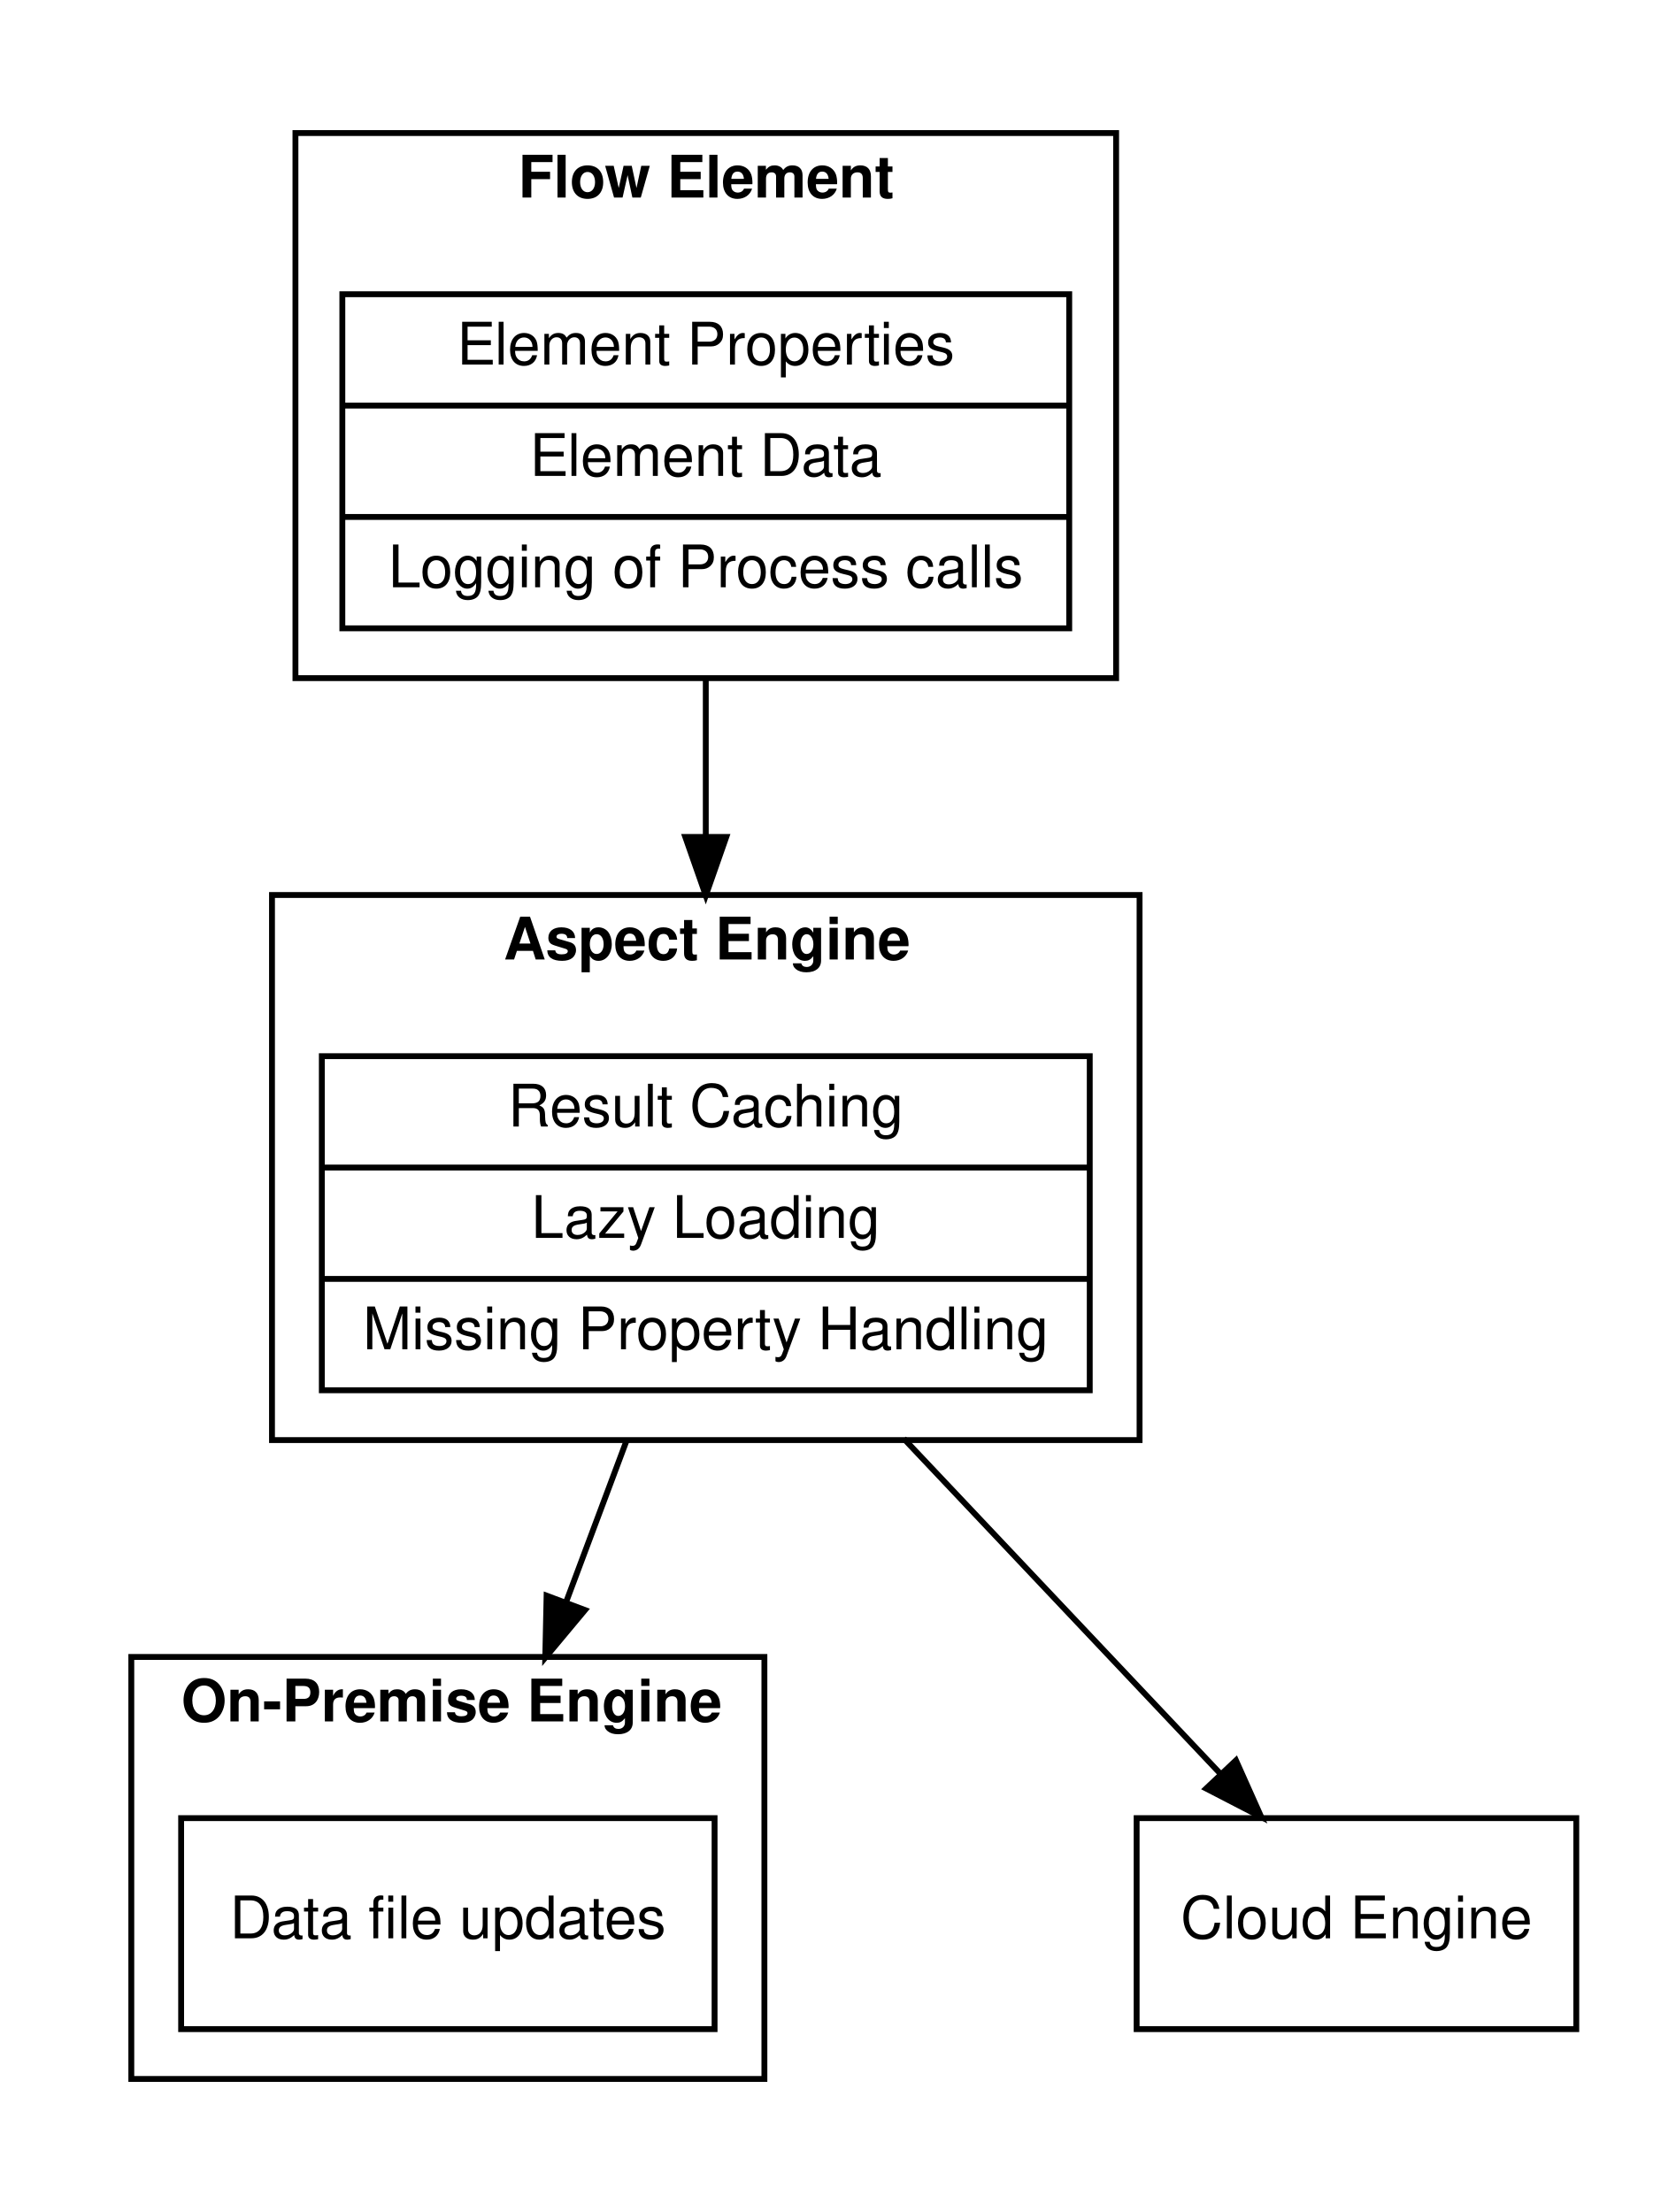
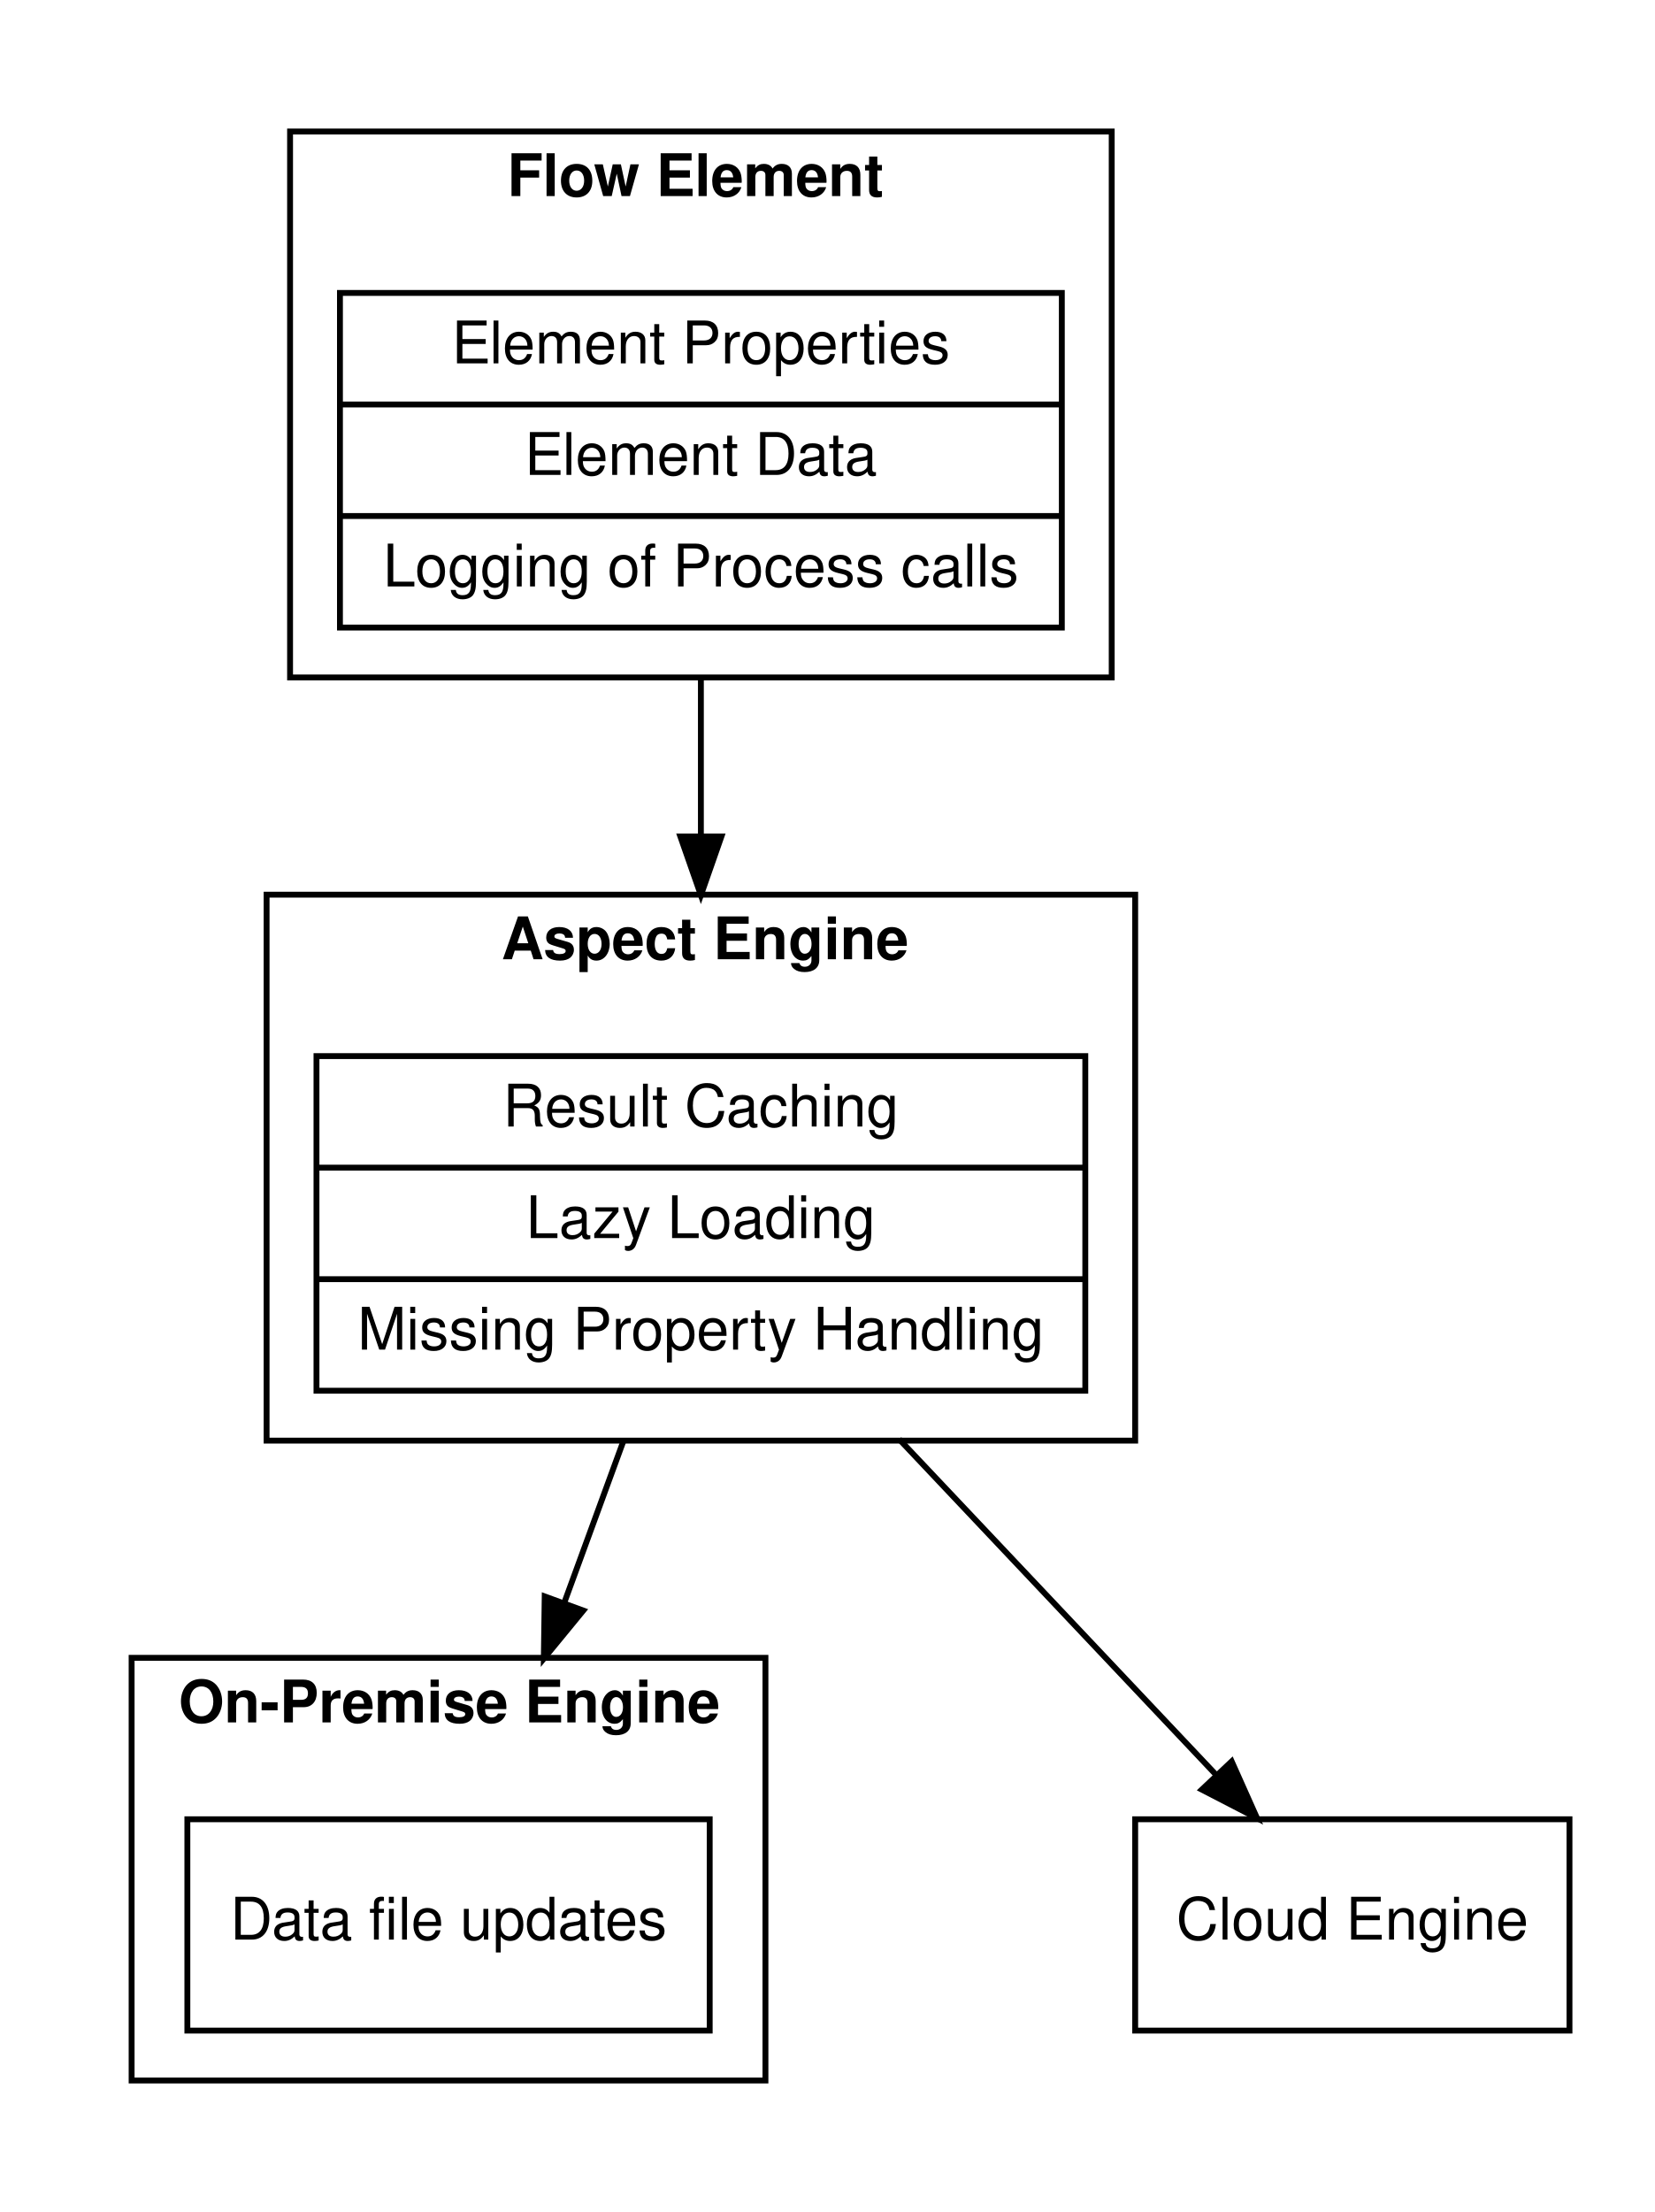
- <svg xmlns="http://www.w3.org/2000/svg" xmlns:xlink="http://www.w3.org/1999/xlink" width="283pt" height="377pt" viewBox="0.00 0.00 283.30 376.80">
+ <svg xmlns="http://www.w3.org/2000/svg" xmlns:xlink="http://www.w3.org/1999/xlink" width="282pt" height="377pt" viewBox="0.00 0.00 281.80 376.80">
  <g id="graph0" class="graph" transform="scale(1 1) rotate(0) translate(14.4 362.4)">
    <g id="clust1" class="cluster">
      <g id="a_clust1">
        <a xlink:href="_concepts__flow_elements__flow_element.html#Concepts_FlowElements_FlowElement" target="_top" xlink:title="&lt;B&gt;Flow Element&lt;/B&gt;">
-           <polygon fill="none" stroke="black" points="36,-247 36,-340 176,-340 176,-247 36,-247" />
-           <text text-anchor="start" x="74" y="-329" font-family="Helvetica,sans-Serif" font-weight="bold" font-size="10.00">Flow Element</text>
-         </a>
-       </g>
-     </g>
-     <g id="clust2" class="cluster">
-       <g id="a_clust2">
-         <a xlink:href="_concepts__flow_elements__aspect_engine.html#Concepts_FlowElements_AspectEngine" target="_top" xlink:title="&lt;B&gt;Aspect Engine&lt;/B&gt;">
-           <polygon fill="none" stroke="black" points="32,-117 32,-210 180,-210 180,-117 32,-117" />
-           <text text-anchor="start" x="71.5" y="-199" font-family="Helvetica,sans-Serif" font-weight="bold" font-size="10.00">Aspect Engine</text>
+           <polygon fill="none" stroke="black" points="35,-247 35,-340 175,-340 175,-247 35,-247" />
+           <text text-anchor="start" x="72" y="-329" font-family="Helvetica,sans-Serif" font-weight="bold" font-size="10.00">Flow Element</text>
        </a>
      </g>
    </g>
    <g id="clust3" class="cluster">
      <g id="a_clust3">
        <a xlink:href="_concepts__flow_elements__on_premise_engine.html#Concepts_FlowElements_OnPremiseEngine" target="_top" xlink:title="&lt;B&gt;On-Premise Engine&lt;/B&gt;">
          <polygon fill="none" stroke="black" points="8,-8 8,-80 116,-80 116,-8 8,-8" />
-           <text text-anchor="start" x="16.5" y="-69" font-family="Helvetica,sans-Serif" font-weight="bold" font-size="10.00">On-Premise Engine</text>
+           <text text-anchor="start" x="16" y="-69" font-family="Helvetica,sans-Serif" font-weight="bold" font-size="10.00">On-Premise Engine</text>
+         </a>
+       </g>
+     </g>
+     <g id="clust2" class="cluster">
+       <g id="a_clust2">
+         <a xlink:href="_concepts__flow_elements__aspect_engine.html#Concepts_FlowElements_AspectEngine" target="_top" xlink:title="&lt;B&gt;Aspect Engine&lt;/B&gt;">
+           <polygon fill="none" stroke="black" points="31,-117 31,-210 179,-210 179,-117 31,-117" />
+           <text text-anchor="start" x="71" y="-199" font-family="Helvetica,sans-Serif" font-weight="bold" font-size="10.00">Aspect Engine</text>
        </a>
      </g>
    </g>
    <g id="node1" class="node">
-       <polygon fill="none" stroke="black" points="44,-255.5 44,-312.5 168,-312.5 168,-255.5 44,-255.5" />
-       <text text-anchor="middle" x="106" y="-300.5" font-family="Helvetica,sans-Serif" font-size="10.00">Element Properties</text>
-       <polyline fill="none" stroke="black" points="44,-293.5 168,-293.5 " />
-       <text text-anchor="middle" x="106" y="-281.5" font-family="Helvetica,sans-Serif" font-size="10.00">Element Data</text>
-       <polyline fill="none" stroke="black" points="44,-274.5 168,-274.5 " />
-       <text text-anchor="middle" x="106" y="-262.5" font-family="Helvetica,sans-Serif" font-size="10.00">Logging of Process calls</text>
+       <polygon fill="none" stroke="black" points="43.5,-255.5 43.5,-312.5 166.5,-312.5 166.5,-255.5 43.5,-255.5" />
+       <text text-anchor="middle" x="105" y="-300.5" font-family="Helvetica,sans-Serif" font-size="10.00">Element Properties</text>
+       <polyline fill="none" stroke="black" points="43.5,-293.5 166.5,-293.5 " />
+       <text text-anchor="middle" x="105" y="-281.5" font-family="Helvetica,sans-Serif" font-size="10.00">Element Data</text>
+       <polyline fill="none" stroke="black" points="43.5,-274.5 166.5,-274.5 " />
+       <text text-anchor="middle" x="105" y="-262.5" font-family="Helvetica,sans-Serif" font-size="10.00">Logging of Process calls</text>
    </g>
    <g id="node2" class="node">
-       <polygon fill="none" stroke="black" points="40.5,-125.5 40.5,-182.5 171.5,-182.5 171.5,-125.5 40.5,-125.5" />
-       <text text-anchor="middle" x="106" y="-170.5" font-family="Helvetica,sans-Serif" font-size="10.00">Result Caching</text>
-       <polyline fill="none" stroke="black" points="40.5,-163.5 171.5,-163.5 " />
-       <text text-anchor="middle" x="106" y="-151.5" font-family="Helvetica,sans-Serif" font-size="10.00">Lazy Loading</text>
-       <polyline fill="none" stroke="black" points="40.5,-144.5 171.5,-144.5 " />
-       <text text-anchor="middle" x="106" y="-132.5" font-family="Helvetica,sans-Serif" font-size="10.00">Missing Property Handling</text>
+       <polygon fill="none" stroke="black" points="39.5,-125.5 39.5,-182.5 170.5,-182.5 170.5,-125.5 39.5,-125.5" />
+       <text text-anchor="middle" x="105" y="-170.5" font-family="Helvetica,sans-Serif" font-size="10.00">Result Caching</text>
+       <polyline fill="none" stroke="black" points="39.5,-163.5 170.5,-163.5 " />
+       <text text-anchor="middle" x="105" y="-151.5" font-family="Helvetica,sans-Serif" font-size="10.00">Lazy Loading</text>
+       <polyline fill="none" stroke="black" points="39.5,-144.5 170.5,-144.5 " />
+       <text text-anchor="middle" x="105" y="-132.5" font-family="Helvetica,sans-Serif" font-size="10.00">Missing Property Handling</text>
    </g>
    <g id="edge1" class="edge">
-       <path fill="none" stroke="black" d="M106,-247.116C106,-238.708 106,-229.492 106,-220.241" />
-       <polygon fill="black" stroke="black" points="109.5,-219.906 106,-209.906 102.5,-219.906 109.5,-219.906" />
+       <path fill="none" stroke="black" d="M105,-247.116C105,-238.708 105,-229.492 105,-220.241" />
+       <polygon fill="black" stroke="black" points="108.5,-219.906 105,-209.906 101.5,-219.906 108.5,-219.906" />
    </g>
    <g id="node3" class="node">
-       <polygon fill="none" stroke="black" points="16.5,-16.5 16.5,-52.5 107.5,-52.5 107.5,-16.5 16.5,-16.5" />
+       <polygon fill="none" stroke="black" points="17.5,-16.5 17.5,-52.5 106.5,-52.5 106.5,-16.5 17.5,-16.5" />
      <text text-anchor="middle" x="62" y="-32" font-family="Helvetica,sans-Serif" font-size="10.00">Data file updates</text>
    </g>
    <g id="edge2" class="edge">
-       <path fill="none" stroke="black" d="M92.52,-117.004C89.244,-108.255 85.67,-98.71 82.159,-89.333" />
-       <polygon fill="black" stroke="black" points="85.399,-88.006 78.615,-79.868 78.844,-90.461 85.399,-88.006" />
+       <path fill="none" stroke="black" d="M91.827,-117.004C88.625,-108.255 85.132,-98.71 81.701,-89.333" />
+       <polygon fill="black" stroke="black" points="84.96,-88.056 78.237,-79.868 78.387,-90.462 84.96,-88.056" />
    </g>
    <g id="node4" class="node">
      <g id="a_node4">
        <a xlink:href="_concepts__flow_elements__cloud_engine.html#Concepts_FlowElements_CloudEngine" target="_top" xlink:title="Cloud Engine">
-           <polygon fill="none" stroke="black" points="179.5,-16.5 179.5,-52.5 254.5,-52.5 254.5,-16.5 179.5,-16.5" />
-           <text text-anchor="middle" x="217" y="-32" font-family="Helvetica,sans-Serif" font-size="10.00">Cloud Engine</text>
+           <polygon fill="none" stroke="black" points="179,-16.5 179,-52.5 253,-52.5 253,-16.5 179,-16.5" />
+           <text text-anchor="middle" x="216" y="-32" font-family="Helvetica,sans-Serif" font-size="10.00">Cloud Engine</text>
        </a>
      </g>
    </g>
    <g id="edge3" class="edge">
-       <path fill="none" stroke="black" d="M139.776,-117.246C157.237,-98.763 178.103,-76.674 193.742,-60.12" />
-       <polygon fill="black" stroke="black" points="196.442,-62.359 200.765,-52.686 191.354,-57.551 196.442,-62.359" />
+       <path fill="none" stroke="black" d="M138.776,-117.246C156.237,-98.763 177.103,-76.674 192.742,-60.12" />
+       <polygon fill="black" stroke="black" points="195.442,-62.359 199.765,-52.686 190.354,-57.551 195.442,-62.359" />
    </g>
  </g>
</svg>
